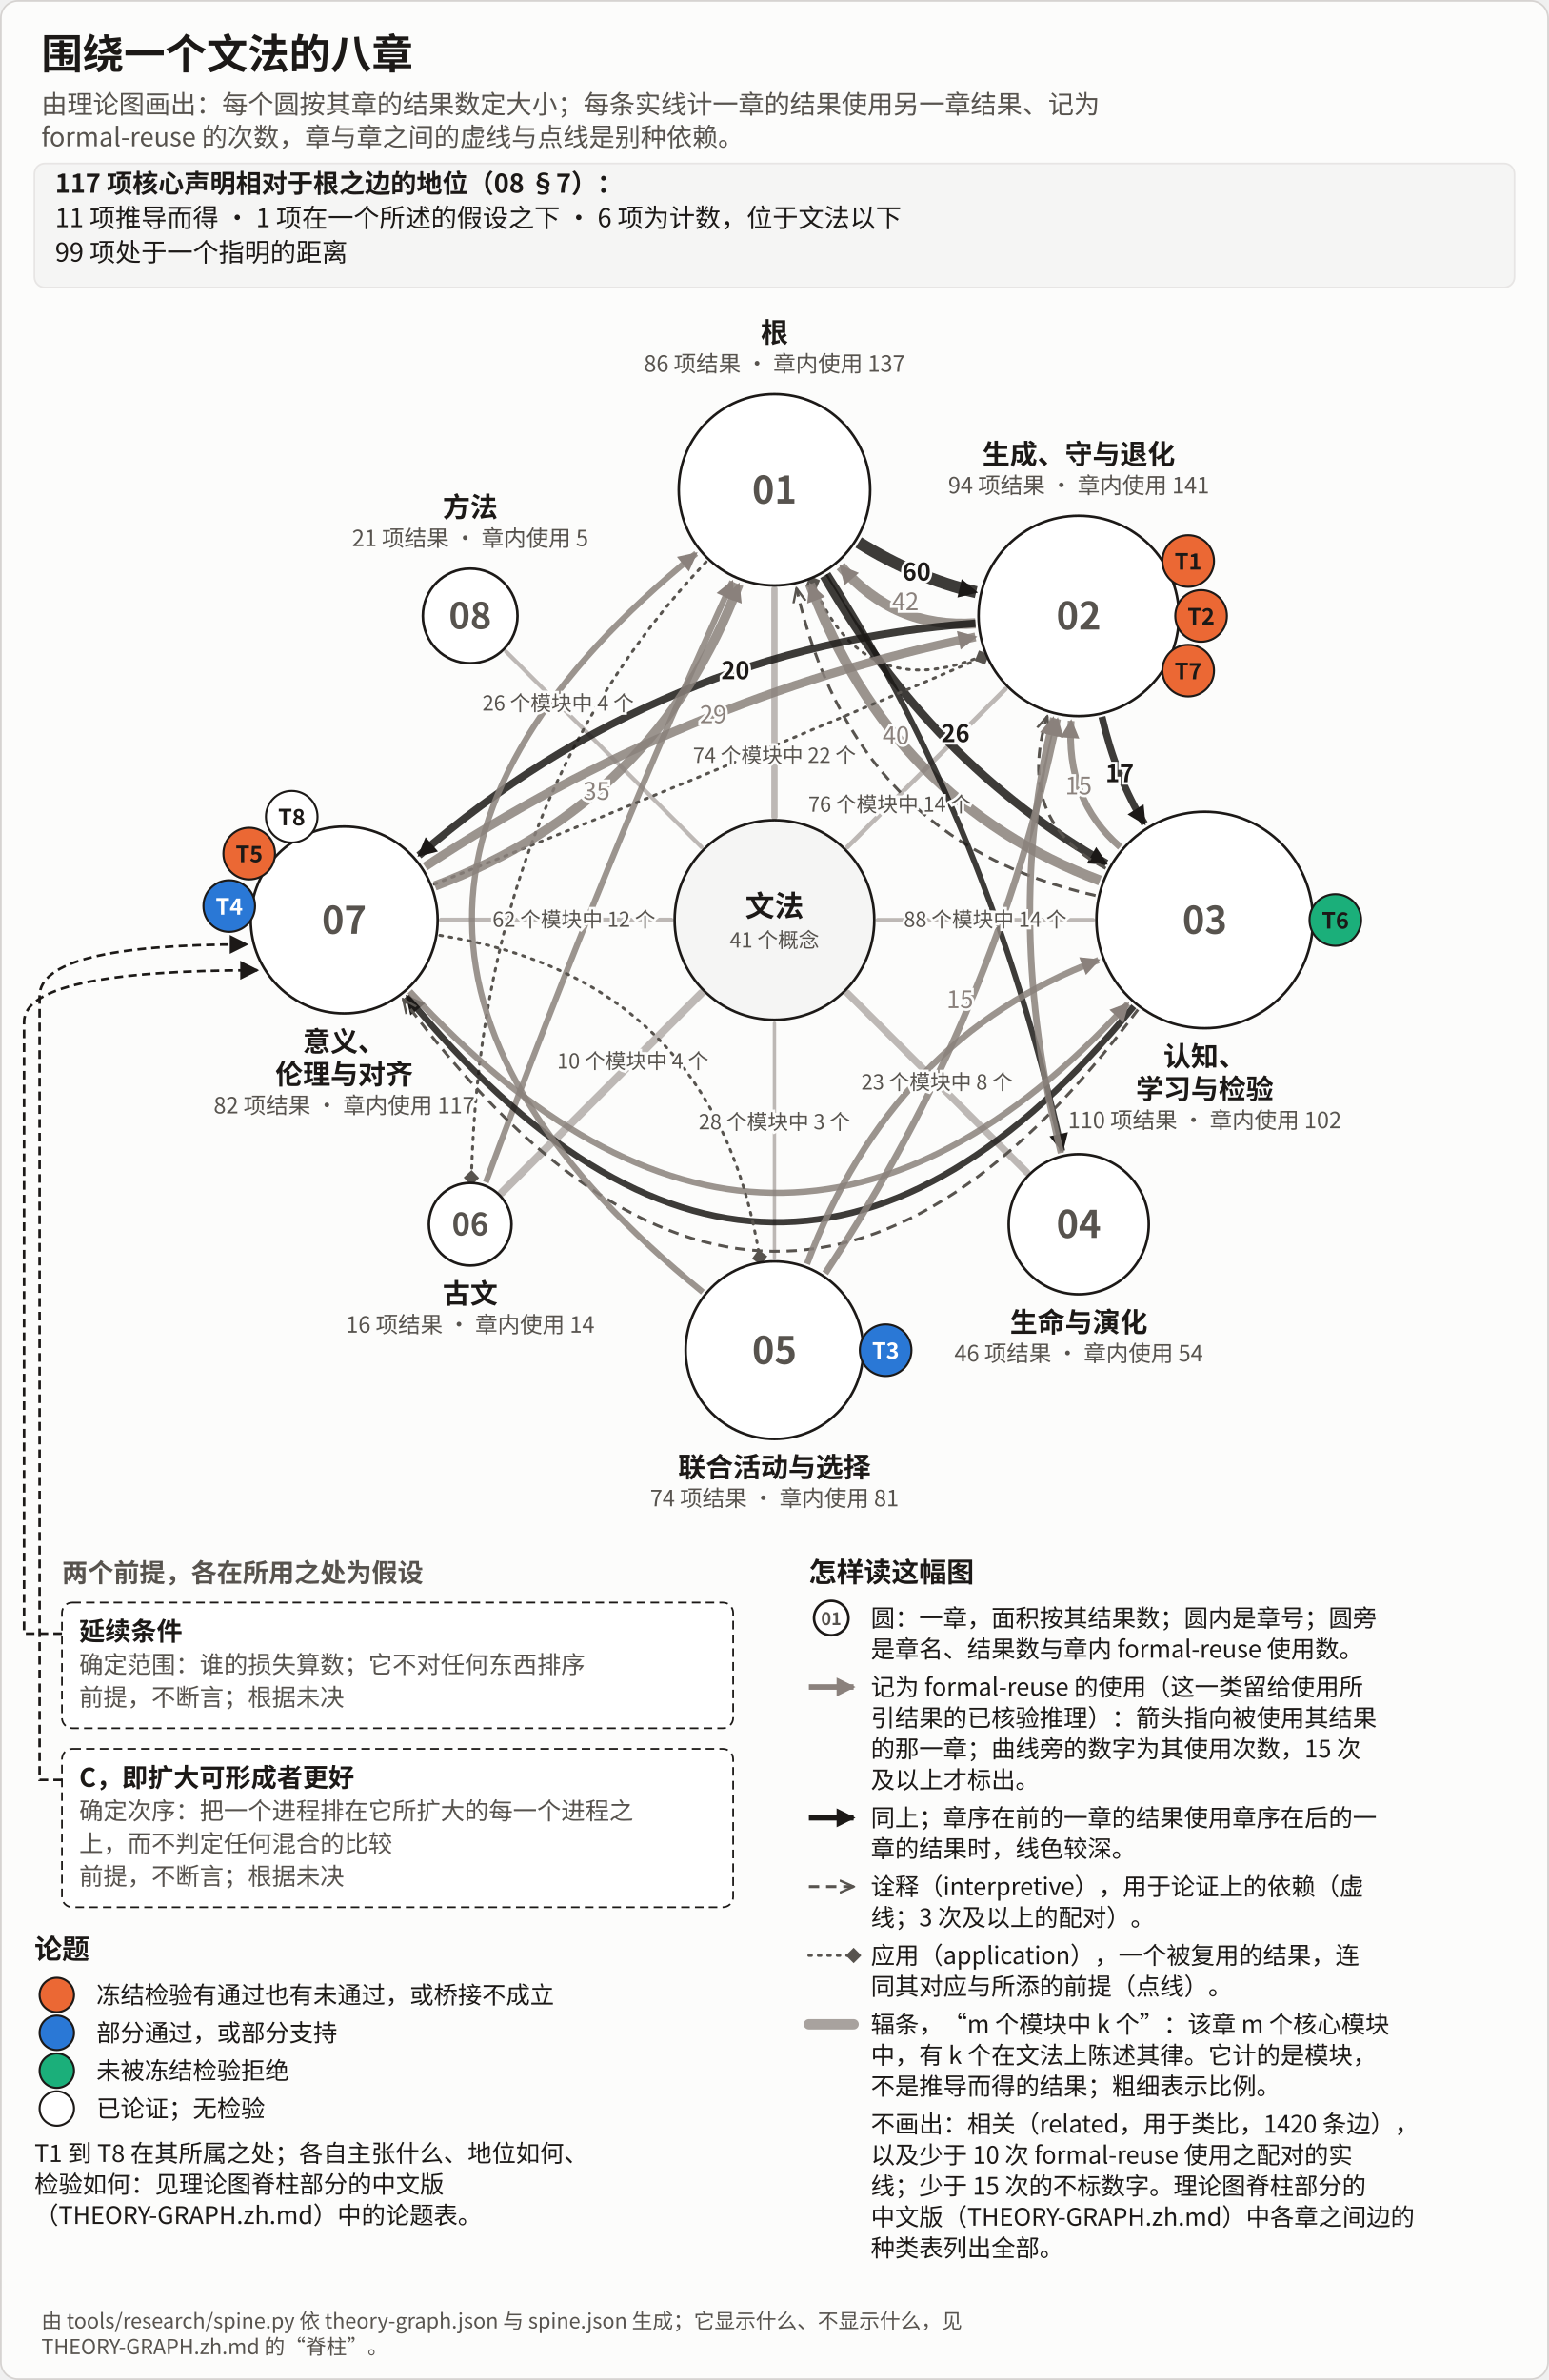
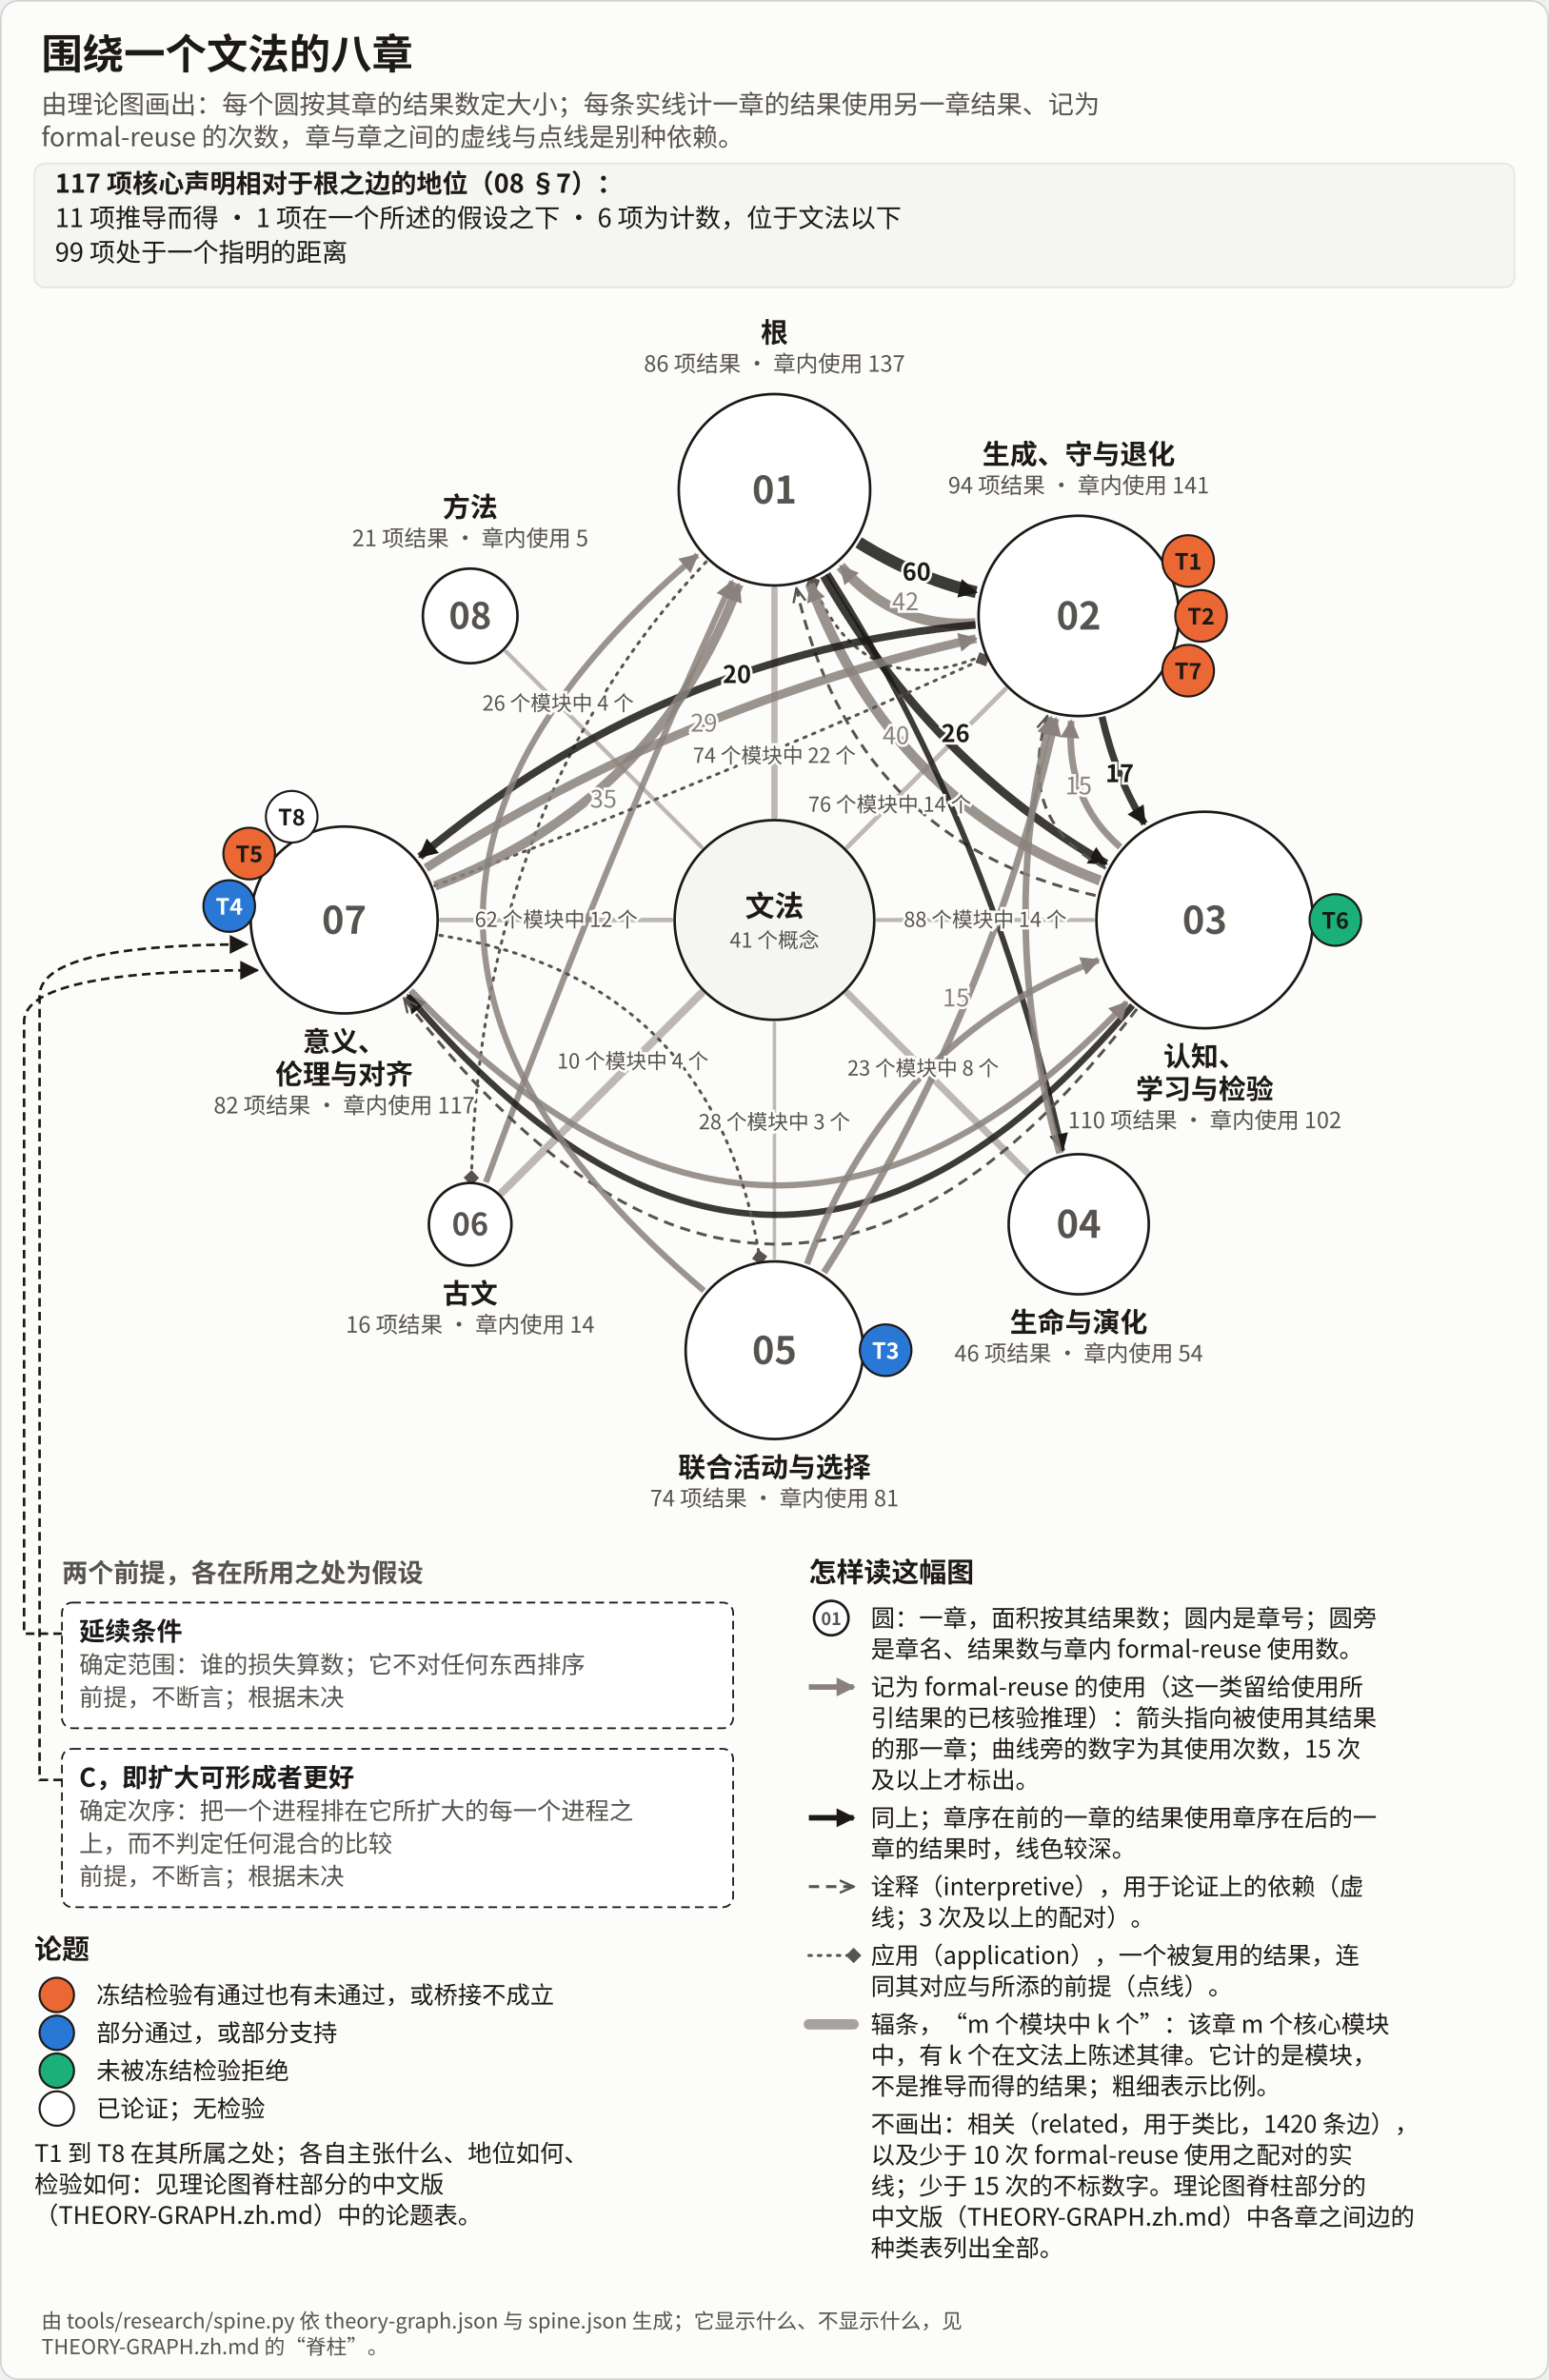
<svg xmlns="http://www.w3.org/2000/svg" viewBox="0 0 900 1383" width="900" height="1383" role="img" aria-labelledby="spine-title spine-desc" font-family="'PingFang SC', 'Hiragino Sans GB', 'Noto Sans CJK SC', 'Microsoft YaHei', sans-serif">
  <defs>
    <marker id="fwd" viewBox="0 0 10 10" refX="9" refY="5" markerWidth="11" markerHeight="11" markerUnits="userSpaceOnUse" orient="auto">
      <path d="M0,0 L10,5 L0,10 z" fill="#8a817c" />
    </marker>
    <marker id="back" viewBox="0 0 10 10" refX="9" refY="5" markerWidth="11" markerHeight="11" markerUnits="userSpaceOnUse" orient="auto">
      <path d="M0,0 L10,5 L0,10 z" fill="#1c1917" />
    </marker>
    <marker id="thin" viewBox="0 0 10 10" refX="9" refY="5" markerWidth="9" markerHeight="9" markerUnits="userSpaceOnUse" orient="auto">
      <path d="M0,1 L9,5 L0,9" fill="none" stroke="#57534e" stroke-width="1.5" />
    </marker>
    <marker id="diamond" viewBox="0 0 10 10" refX="5" refY="5" markerWidth="9" markerHeight="9" markerUnits="userSpaceOnUse" orient="auto">
      <path d="M5,0 L10,5 L5,10 L0,5 z" fill="#57534e" />
    </marker>
  </defs>
  <rect x="0.5" y="0.5" width="899" height="1382" rx="10" fill="#fcfcfb" stroke="#d6d3d1" />
  <text x="24" y="40" font-size="24" font-weight="bold" text-anchor="start" fill="#1c1917">围绕一个文法的八章</text>
  <text x="24" y="66" font-size="15" text-anchor="start" fill="#57534e">由理论图画出：每个圆按其章的结果数定大小；每条实线计一章的结果使用另一章结果、记为</text>
  <text x="24" y="85" font-size="15" text-anchor="start" fill="#57534e">formal-reuse 的次数，章与章之间的虚线与点线是别种依赖。</text>
  <rect x="20" y="95" width="860" height="72" rx="6" fill="#f5f5f4" stroke="#e7e5e4" />
  <text x="32" y="112" font-size="15" font-weight="bold" text-anchor="start" fill="#1c1917">117 项核心声明相对于根之边的地位（08 §7）：</text>
  <text x="32" y="132" font-size="15" text-anchor="start" fill="#1c1917">11 项推导而得 · 1 项在一个所述的假设之下 · 6 项为计数，位于文法以下</text>
  <text x="32" y="152" font-size="15" text-anchor="start" fill="#1c1917">99 项处于一个指明的距离</text>
  <line x1="450" y1="342.3" x2="450" y2="474.6" stroke="#a8a29e" stroke-opacity="0.75" stroke-width="3.7" stroke-linecap="round" />
  <line x1="584.2" y1="400.4" x2="492.4" y2="492.2" stroke="#a8a29e" stroke-opacity="0.75" stroke-width="2.7" stroke-linecap="round" />
  <line x1="635.1" y1="534.6" x2="510" y2="534.6" stroke="#a8a29e" stroke-opacity="0.75" stroke-width="2.4" stroke-linecap="round" />
  <line x1="596.6" y1="681.2" x2="492.4" y2="577.1" stroke="#a8a29e" stroke-opacity="0.75" stroke-width="4.1" stroke-linecap="round" />
  <line x1="450" y1="731" x2="450" y2="594.6" stroke="#a8a29e" stroke-opacity="0.75" stroke-width="2" stroke-linecap="round" />
  <line x1="291.6" y1="693" x2="407.6" y2="577.1" stroke="#a8a29e" stroke-opacity="0.75" stroke-width="4.6" stroke-linecap="round" />
  <line x1="256.3" y1="534.6" x2="390" y2="534.6" stroke="#a8a29e" stroke-opacity="0.75" stroke-width="2.7" stroke-linecap="round" />
  <line x1="294.1" y1="378.7" x2="407.6" y2="492.2" stroke="#a8a29e" stroke-opacity="0.75" stroke-width="2.4" stroke-linecap="round" />
  <circle cx="450" cy="534.6" r="58" fill="#f5f5f4" stroke="#1c1917" stroke-width="1.5" />
  <text x="450" y="532.6" font-size="17" font-weight="bold" text-anchor="middle" fill="#1c1917">文法</text>
  <text x="450" y="550.6" font-size="12" text-anchor="middle" fill="#57534e">41 个概念</text>
  <path d="M498.9,315.2 Q532.3,336 567.2,344.1" fill="none" stroke="#1c1917" stroke-opacity="0.85" stroke-width="7" marker-end="url(#back)" />
  <path d="M566.8,362.2 Q520,365.6 488.4,329" fill="none" stroke="#8a817c" stroke-opacity="0.85" stroke-width="6" marker-end="url(#fwd)" />
  <path d="M571.2,381 Q501.7,409.9 472.3,338.9" fill="none" stroke="#57534e" stroke-width="1.7" stroke-dasharray="1.5 4" stroke-linecap="round" marker-end="url(#diamond)" />
  <path d="M478.7,334.7 Q541.1,443.6 642.8,501.9" fill="none" stroke="#1c1917" stroke-opacity="0.85" stroke-width="4.9" marker-end="url(#back)" />
  <path d="M639.2,511.7 Q518.4,466.2 470.7,339.5" fill="none" stroke="#8a817c" stroke-opacity="0.85" stroke-width="5.9" marker-end="url(#fwd)" />
  <path d="M636.6,520.4 Q495.8,488.8 462.8,341.9" fill="none" stroke="#57534e" stroke-width="1.7" stroke-dasharray="6 4" marker-end="url(#thin)" />
  <path d="M481,333.3 Q576,482.5 617.3,668.8" fill="none" stroke="#1c1917" stroke-opacity="0.85" stroke-width="3.3" marker-end="url(#back)" />
  <path d="M410.3,326.5 Q279.7,464.1 273.9,684.4" fill="none" stroke="#57534e" stroke-width="1.7" stroke-dasharray="1.5 4" stroke-linecap="round" marker-end="url(#diamond)" />
  <path d="M282.3,687 Q353.6,494.7 425.5,337.9" fill="none" stroke="#8a817c" stroke-opacity="0.85" stroke-width="3.5" marker-end="url(#fwd)" />
  <path d="M640.3,416.5 Q648.6,452.4 665.1,478.7" fill="none" stroke="#1c1917" stroke-opacity="0.85" stroke-width="4.1" marker-end="url(#back)" />
  <path d="M650.9,492.2 Q619,464.6 622.4,418.9" fill="none" stroke="#8a817c" stroke-opacity="0.85" stroke-width="3.9" marker-end="url(#fwd)" />
  <path d="M642.5,504.6 Q589.5,476.9 608.5,416.2" fill="none" stroke="#57534e" stroke-width="1.7" stroke-dasharray="6 4" marker-end="url(#thin)" />
-   <path d="M566.8,362.2 Q384.1,375.4 243.4,497.1" fill="none" stroke="#1c1917" stroke-opacity="0.85" stroke-width="4.4" marker-end="url(#back)" />
-   <path d="M247,503.6 Q396.3,405 566.8,370.1" fill="none" stroke="#8a817c" stroke-opacity="0.85" stroke-width="5.1" marker-end="url(#fwd)" />
-   <path d="M252.4,513.8 Q414.7,449.3 570.6,382.1" fill="none" stroke="#57534e" stroke-width="1.7" stroke-dasharray="1.5 4" stroke-linecap="round" marker-end="url(#diamond)" />
-   <path d="M658.8,584.8 Q450,838.6 236.4,578.9" fill="none" stroke="#1c1917" stroke-opacity="0.85" stroke-width="3.7" marker-end="url(#back)" />
-   <path d="M661.2,586.7 Q450,870.6 234.2,580.6" fill="none" stroke="#57534e" stroke-width="1.7" stroke-dasharray="6 4" marker-end="url(#thin)" />
-   <path d="M238.1,576.1 Q450,806.6 655.4,583.2" fill="none" stroke="#8a817c" stroke-opacity="0.85" stroke-width="3.6" marker-end="url(#fwd)" />
-   <path d="M616.5,670 Q582.8,534.6 612,417.2" fill="none" stroke="#8a817c" stroke-opacity="0.85" stroke-width="3.8" marker-end="url(#fwd)" />
-   <path d="M408.4,750.9 Q142,534.6 404.5,321.6" fill="none" stroke="#8a817c" stroke-opacity="0.85" stroke-width="3.5" marker-end="url(#fwd)" />
-   <path d="M479.5,739.9 Q579.6,588.3 614.5,417.8" fill="none" stroke="#8a817c" stroke-opacity="0.85" stroke-width="3.9" marker-end="url(#fwd)" />
+   <path d="M566.8,363.1 Q385.6,379.1 243.9,497.8" fill="none" stroke="#1c1917" stroke-opacity="0.85" stroke-width="4.4" marker-end="url(#back)" />
+   <path d="M247.5,504.4 Q397.8,408.7 567.1,371.1" fill="none" stroke="#8a817c" stroke-opacity="0.85" stroke-width="5.1" marker-end="url(#fwd)" />
+   <path d="M252.7,514.7 Q416.2,453 571,383.1" fill="none" stroke="#57534e" stroke-width="1.7" stroke-dasharray="1.5 4" stroke-linecap="round" marker-end="url(#diamond)" />
+   <path d="M658.1,584.2 Q450,830.6 237,578.4" fill="none" stroke="#1c1917" stroke-opacity="0.85" stroke-width="3.7" marker-end="url(#back)" />
+   <path d="M660.6,586.3 Q450,862.6 234.8,580.2" fill="none" stroke="#57534e" stroke-width="1.7" stroke-dasharray="6 4" marker-end="url(#thin)" />
+   <path d="M238.7,575.5 Q450,798.6 654.7,582.5" fill="none" stroke="#8a817c" stroke-opacity="0.85" stroke-width="3.6" marker-end="url(#fwd)" />
+   <path d="M615.6,670.2 Q578.8,534.6 610.7,416.9" fill="none" stroke="#8a817c" stroke-opacity="0.85" stroke-width="3.8" marker-end="url(#fwd)" />
+   <path d="M409,750 Q154,534.6 405.2,322.5" fill="none" stroke="#8a817c" stroke-opacity="0.85" stroke-width="3.5" marker-end="url(#fwd)" />
+   <path d="M478.8,739.4 Q576,586.8 613.5,417.6" fill="none" stroke="#8a817c" stroke-opacity="0.85" stroke-width="3.9" marker-end="url(#fwd)" />
  <path d="M468.9,734.5 Q518.4,603.1 638.3,557.9" fill="none" stroke="#8a817c" stroke-opacity="0.85" stroke-width="3.7" marker-end="url(#fwd)" />
  <path d="M252.7,514.8 Q381.6,466.2 429.3,339.5" fill="none" stroke="#8a817c" stroke-opacity="0.85" stroke-width="5.5" marker-end="url(#fwd)" />
  <path d="M255.6,543.5 Q415.5,569.1 441.4,730.7" fill="none" stroke="#57534e" stroke-width="1.7" stroke-dasharray="1.5 4" stroke-linecap="round" marker-end="url(#diamond)" />
  <circle cx="450" cy="284.6" r="55.6" fill="#ffffff" stroke="#1c1917" stroke-width="1.5" />
  <text x="450" y="292.6" font-size="22" font-weight="bold" text-anchor="middle" fill="#57534e">01</text>
  <text x="450" y="199" font-size="16" font-weight="bold" text-anchor="middle" fill="#1c1917" stroke="#fcfcfb" stroke-width="3" paint-order="stroke">根</text>
  <text x="450" y="216" font-size="13" text-anchor="middle" fill="#57534e" stroke="#fcfcfb" stroke-width="3" paint-order="stroke">86 项结果 · 章内使用 137</text>
  <circle cx="626.8" cy="357.9" r="58.2" fill="#ffffff" stroke="#1c1917" stroke-width="1.5" />
  <text x="626.8" y="365.8" font-size="22" font-weight="bold" text-anchor="middle" fill="#57534e">02</text>
  <text x="626.8" y="269.7" font-size="16" font-weight="bold" text-anchor="middle" fill="#1c1917" stroke="#fcfcfb" stroke-width="3" paint-order="stroke">生成、守与退化</text>
  <text x="626.8" y="286.7" font-size="13" text-anchor="middle" fill="#57534e" stroke="#fcfcfb" stroke-width="3" paint-order="stroke">94 项结果 · 章内使用 141</text>
  <circle cx="700" cy="534.6" r="62.9" fill="#ffffff" stroke="#1c1917" stroke-width="1.5" />
  <text x="700" y="542.6" font-size="22" font-weight="bold" text-anchor="middle" fill="#57534e">03</text>
  <text x="700" y="619.6" font-size="16" font-weight="bold" text-anchor="middle" fill="#1c1917" stroke="#fcfcfb" stroke-width="3" paint-order="stroke">认知、</text>
  <text x="700" y="638.6" font-size="16" font-weight="bold" text-anchor="middle" fill="#1c1917" stroke="#fcfcfb" stroke-width="3" paint-order="stroke">学习与检验</text>
  <text x="700" y="655.6" font-size="13" text-anchor="middle" fill="#57534e" stroke="#fcfcfb" stroke-width="3" paint-order="stroke">110 项结果 · 章内使用 102</text>
  <circle cx="626.8" cy="711.4" r="40.7" fill="#ffffff" stroke="#1c1917" stroke-width="1.5" />
  <text x="626.8" y="719.3" font-size="22" font-weight="bold" text-anchor="middle" fill="#57534e">04</text>
  <text x="626.8" y="774.1" font-size="16" font-weight="bold" text-anchor="middle" fill="#1c1917" stroke="#fcfcfb" stroke-width="3" paint-order="stroke">生命与演化</text>
  <text x="626.8" y="791.1" font-size="13" text-anchor="middle" fill="#57534e" stroke="#fcfcfb" stroke-width="3" paint-order="stroke">46 项结果 · 章内使用 54</text>
  <circle cx="450" cy="784.6" r="51.6" fill="#ffffff" stroke="#1c1917" stroke-width="1.5" />
  <text x="450" y="792.6" font-size="22" font-weight="bold" text-anchor="middle" fill="#57534e">05</text>
  <text x="450" y="858.3" font-size="16" font-weight="bold" text-anchor="middle" fill="#1c1917" stroke="#fcfcfb" stroke-width="3" paint-order="stroke">联合活动与选择</text>
  <text x="450" y="875.3" font-size="13" text-anchor="middle" fill="#57534e" stroke="#fcfcfb" stroke-width="3" paint-order="stroke">74 项结果 · 章内使用 81</text>
  <circle cx="273.2" cy="711.4" r="24" fill="#ffffff" stroke="#1c1917" stroke-width="1.5" />
  <text x="273.2" y="717.9" font-size="18" font-weight="bold" text-anchor="middle" fill="#57534e">06</text>
  <text x="273.2" y="757.4" font-size="16" font-weight="bold" text-anchor="middle" fill="#1c1917" stroke="#fcfcfb" stroke-width="3" paint-order="stroke">古文</text>
  <text x="273.2" y="774.4" font-size="13" text-anchor="middle" fill="#57534e" stroke="#fcfcfb" stroke-width="3" paint-order="stroke">16 项结果 · 章内使用 14</text>
  <circle cx="200" cy="534.6" r="54.3" fill="#ffffff" stroke="#1c1917" stroke-width="1.5" />
  <text x="200" y="542.6" font-size="22" font-weight="bold" text-anchor="middle" fill="#57534e">07</text>
  <text x="200" y="611" font-size="16" font-weight="bold" text-anchor="middle" fill="#1c1917" stroke="#fcfcfb" stroke-width="3" paint-order="stroke">意义、</text>
  <text x="200" y="630" font-size="16" font-weight="bold" text-anchor="middle" fill="#1c1917" stroke="#fcfcfb" stroke-width="3" paint-order="stroke">伦理与对齐</text>
  <text x="200" y="647" font-size="13" text-anchor="middle" fill="#57534e" stroke="#fcfcfb" stroke-width="3" paint-order="stroke">82 项结果 · 章内使用 117</text>
  <circle cx="273.2" cy="357.9" r="27.5" fill="#ffffff" stroke="#1c1917" stroke-width="1.5" />
  <text x="273.2" y="365.4" font-size="21" font-weight="bold" text-anchor="middle" fill="#57534e">08</text>
  <text x="273.2" y="300.4" font-size="16" font-weight="bold" text-anchor="middle" fill="#1c1917" stroke="#fcfcfb" stroke-width="3" paint-order="stroke">方法</text>
  <text x="273.2" y="317.4" font-size="13" text-anchor="middle" fill="#57534e" stroke="#fcfcfb" stroke-width="3" paint-order="stroke">21 项结果 · 章内使用 5</text>
  <circle cx="690.4" cy="326" r="15" fill="#eb6834" stroke="#1c1917" stroke-width="1.2" />
  <text x="690.4" y="331" font-size="13" font-weight="bold" text-anchor="middle" fill="#1c1917">T1</text>
  <circle cx="697.9" cy="357.9" r="15" fill="#eb6834" stroke="#1c1917" stroke-width="1.2" />
  <text x="697.9" y="362.9" font-size="13" font-weight="bold" text-anchor="middle" fill="#1c1917">T2</text>
  <circle cx="690.4" cy="389.7" r="15" fill="#eb6834" stroke="#1c1917" stroke-width="1.2" />
  <text x="690.4" y="394.7" font-size="13" font-weight="bold" text-anchor="middle" fill="#1c1917">T7</text>
  <circle cx="514.6" cy="784.6" r="15" fill="#2a78d6" stroke="#1c1917" stroke-width="1.2" />
  <text x="514.6" y="789.6" font-size="13" font-weight="bold" text-anchor="middle" fill="#ffffff">T3</text>
  <circle cx="133.2" cy="526.5" r="15" fill="#2a78d6" stroke="#1c1917" stroke-width="1.2" />
  <text x="133.2" y="531.5" font-size="13" font-weight="bold" text-anchor="middle" fill="#ffffff">T4</text>
  <circle cx="144.8" cy="496" r="15" fill="#eb6834" stroke="#1c1917" stroke-width="1.2" />
  <text x="144.8" y="501" font-size="13" font-weight="bold" text-anchor="middle" fill="#1c1917">T5</text>
  <circle cx="169.5" cy="474.6" r="15" fill="#ffffff" stroke="#1c1917" stroke-width="1.2" />
  <text x="169.5" y="479.6" font-size="13" font-weight="bold" text-anchor="middle" fill="#1c1917">T8</text>
  <circle cx="775.9" cy="534.6" r="15" fill="#1baf7a" stroke="#1c1917" stroke-width="1.2" />
  <text x="775.9" y="539.6" font-size="13" font-weight="bold" text-anchor="middle" fill="#1c1917">T6</text>
  <text x="450" y="443.3" font-size="12" text-anchor="middle" fill="#57534e" stroke="#fcfcfb" stroke-width="3" paint-order="stroke">74 个模块中 22 个</text>
  <text x="517" y="471.7" font-size="12" text-anchor="middle" fill="#57534e" stroke="#fcfcfb" stroke-width="3" paint-order="stroke">76 个模块中 14 个</text>
  <text x="572.5" y="538.6" font-size="12" text-anchor="middle" fill="#57534e" stroke="#fcfcfb" stroke-width="3" paint-order="stroke">88 个模块中 14 个</text>
-   <text x="544.5" y="633.1" font-size="12" text-anchor="middle" fill="#57534e" stroke="#fcfcfb" stroke-width="3" paint-order="stroke">23 个模块中 8 个</text>
+   <text x="536.4" y="625" font-size="12" text-anchor="middle" fill="#57534e" stroke="#fcfcfb" stroke-width="3" paint-order="stroke">23 个模块中 8 个</text>
  <text x="450" y="656.2" font-size="12" text-anchor="middle" fill="#57534e" stroke="#fcfcfb" stroke-width="3" paint-order="stroke">28 个模块中 3 个</text>
  <text x="367.7" y="620.9" font-size="12" text-anchor="middle" fill="#57534e" stroke="#fcfcfb" stroke-width="3" paint-order="stroke">10 个模块中 4 个</text>
-   <text x="333.5" y="538.6" font-size="12" text-anchor="middle" fill="#57534e" stroke="#fcfcfb" stroke-width="3" paint-order="stroke">62 个模块中 12 个</text>
+   <text x="323.2" y="538.6" font-size="12" text-anchor="middle" fill="#57534e" stroke="#fcfcfb" stroke-width="3" paint-order="stroke">62 个模块中 12 个</text>
  <text x="324.3" y="412.9" font-size="12" text-anchor="middle" fill="#57534e" stroke="#fcfcfb" stroke-width="3" paint-order="stroke">26 个模块中 4 个</text>
  <text x="532.6" y="337.3" font-size="14" font-weight="bold" text-anchor="middle" fill="#1c1917" stroke="#fcfcfb" stroke-width="3" paint-order="stroke">60</text>
  <text x="526.1" y="354.6" font-size="14" text-anchor="middle" fill="#8a817c" stroke="#fcfcfb" stroke-width="3" paint-order="stroke">42</text>
  <text x="520.6" y="432.4" font-size="14" text-anchor="middle" fill="#8a817c" stroke="#fcfcfb" stroke-width="3" paint-order="stroke">40</text>
-   <text x="346.6" y="464.7" font-size="14" text-anchor="middle" fill="#8a817c" stroke="#fcfcfb" stroke-width="3" paint-order="stroke">35</text>
-   <text x="414.4" y="420.2" font-size="14" text-anchor="middle" fill="#8a817c" stroke="#fcfcfb" stroke-width="3" paint-order="stroke">29</text>
+   <text x="350.6" y="469.3" font-size="14" text-anchor="middle" fill="#8a817c" stroke="#fcfcfb" stroke-width="3" paint-order="stroke">35</text>
+   <text x="409" y="425.1" font-size="14" text-anchor="middle" fill="#8a817c" stroke="#fcfcfb" stroke-width="3" paint-order="stroke">29</text>
  <text x="555.2" y="431.2" font-size="14" font-weight="bold" text-anchor="middle" fill="#1c1917" stroke="#fcfcfb" stroke-width="3" paint-order="stroke">26</text>
-   <text x="427.3" y="394.6" font-size="14" font-weight="bold" text-anchor="middle" fill="#1c1917" stroke="#fcfcfb" stroke-width="3" paint-order="stroke">20</text>
+   <text x="428.2" y="396.9" font-size="14" font-weight="bold" text-anchor="middle" fill="#1c1917" stroke="#fcfcfb" stroke-width="3" paint-order="stroke">20</text>
  <text x="650.6" y="454.5" font-size="14" font-weight="bold" text-anchor="middle" fill="#1c1917" stroke="#fcfcfb" stroke-width="3" paint-order="stroke">17</text>
  <text x="626.7" y="461.6" font-size="14" text-anchor="middle" fill="#8a817c" stroke="#fcfcfb" stroke-width="3" paint-order="stroke">15</text>
-   <text x="557.8" y="585.8" font-size="14" text-anchor="middle" fill="#8a817c" stroke="#fcfcfb" stroke-width="3" paint-order="stroke">15</text>
+   <text x="555.5" y="584.8" font-size="14" text-anchor="middle" fill="#8a817c" stroke="#fcfcfb" stroke-width="3" paint-order="stroke">15</text>
  <text x="36" y="919.3" font-size="15" font-weight="bold" text-anchor="start" fill="#57534e">两个前提，各在所用之处为假设</text>
  <rect x="36" y="931.256" width="390" height="73" rx="6" fill="#ffffff" stroke="#1c1917" stroke-dasharray="5 3" />
  <text x="46" y="953.3" font-size="15" font-weight="bold" text-anchor="start" fill="#1c1917">延续条件</text>
  <text x="46" y="972.3" font-size="14" text-anchor="start" fill="#57534e">确定范围：谁的损失算数；它不对任何东西排序</text>
  <text x="46" y="991.3" font-size="14" text-anchor="start" fill="#57534e">前提，不断言；根据未决</text>
  <path d="M36,949.3 L14,949.3 L14,593.8 Q14,563.8 149.5,563.8" fill="none" stroke="#1c1917" stroke-width="1.5" stroke-dasharray="5 3" marker-end="url(#back)" />
  <rect x="36" y="1016.256" width="390" height="92" rx="6" fill="#ffffff" stroke="#1c1917" stroke-dasharray="5 3" />
  <text x="46" y="1038.3" font-size="15" font-weight="bold" text-anchor="start" fill="#1c1917">C，即扩大可形成者更好</text>
  <text x="46" y="1057.3" font-size="14" text-anchor="start" fill="#57534e">确定次序：把一个进程排在它所扩大的每一个进程之</text>
  <text x="46" y="1076.3" font-size="14" text-anchor="start" fill="#57534e">上，而不判定任何混合的比较</text>
  <text x="46" y="1095.3" font-size="14" text-anchor="start" fill="#57534e">前提，不断言；根据未决</text>
  <path d="M36,1034.3 L23,1034.3 L23,578.8 Q23,548.8 143.4,548.8" fill="none" stroke="#1c1917" stroke-width="1.5" stroke-dasharray="5 3" marker-end="url(#back)" />
  <text x="20" y="1138.3" font-size="16" font-weight="bold" text-anchor="start" fill="#1c1917">论题</text>
  <circle cx="33" cy="1159.256" r="10" fill="#eb6834" stroke="#1c1917" stroke-width="1.2" />
  <text x="56" y="1164.3" font-size="14" text-anchor="start" fill="#1c1917">冻结检验有通过也有未通过，或桥接不成立</text>
  <circle cx="33" cy="1181.256" r="10" fill="#2a78d6" stroke="#1c1917" stroke-width="1.2" />
  <text x="56" y="1186.3" font-size="14" text-anchor="start" fill="#1c1917">部分通过，或部分支持</text>
  <circle cx="33" cy="1203.256" r="10" fill="#1baf7a" stroke="#1c1917" stroke-width="1.2" />
  <text x="56" y="1208.3" font-size="14" text-anchor="start" fill="#1c1917">未被冻结检验拒绝</text>
  <circle cx="33" cy="1225.256" r="10" fill="#ffffff" stroke="#1c1917" stroke-width="1.2" />
  <text x="56" y="1230.3" font-size="14" text-anchor="start" fill="#1c1917">已论证；无检验</text>
  <text x="20" y="1256.3" font-size="14" text-anchor="start" fill="#1c1917">T1 到 T8 在其所属之处；各自主张什么、地位如何、</text>
  <text x="20" y="1274.3" font-size="14" text-anchor="start" fill="#1c1917">检验如何：见理论图脊柱部分的中文版</text>
  <text x="20" y="1292.3" font-size="14" text-anchor="start" fill="#1c1917">（THEORY-GRAPH.zh.md）中的论题表。</text>
  <text x="470" y="919.3" font-size="16" font-weight="bold" text-anchor="start" fill="#1c1917">怎样读这幅图</text>
  <circle cx="483" cy="940.256" r="10" fill="#ffffff" stroke="#1c1917" stroke-width="1.5" />
  <text x="483" y="944.3" font-size="10" font-weight="bold" text-anchor="middle" fill="#57534e">01</text>
  <text x="506" y="945.3" font-size="14" text-anchor="start" fill="#1c1917">圆：一章，面积按其结果数；圆内是章号；圆旁</text>
  <text x="506" y="963.3" font-size="14" text-anchor="start" fill="#1c1917">是章名、结果数与章内 formal-reuse 使用数。</text>
  <line x1="470" y1="980.3" x2="496" y2="980.3" stroke="#8a817c" stroke-width="3.2" marker-end="url(#fwd)" />
  <text x="506" y="985.3" font-size="14" text-anchor="start" fill="#1c1917">记为 formal-reuse 的使用（这一类留给使用所</text>
  <text x="506" y="1003.3" font-size="14" text-anchor="start" fill="#1c1917">引结果的已核验推理）：箭头指向被使用其结果</text>
  <text x="506" y="1021.3" font-size="14" text-anchor="start" fill="#1c1917">的那一章；曲线旁的数字为其使用次数，15 次</text>
  <text x="506" y="1039.3" font-size="14" text-anchor="start" fill="#1c1917">及以上才标出。</text>
  <line x1="470" y1="1056.3" x2="496" y2="1056.3" stroke="#1c1917" stroke-width="3.2" marker-end="url(#back)" />
  <text x="506" y="1061.3" font-size="14" text-anchor="start" fill="#1c1917">同上；章序在前的一章的结果使用章序在后的一</text>
  <text x="506" y="1079.3" font-size="14" text-anchor="start" fill="#1c1917">章的结果时，线色较深。</text>
  <line x1="470" y1="1096.3" x2="496" y2="1096.3" stroke="#57534e" stroke-width="1.7" stroke-dasharray="6 4" marker-end="url(#thin)" />
  <text x="506" y="1101.3" font-size="14" text-anchor="start" fill="#1c1917">诠释（interpretive），用于论证上的依赖（虚</text>
  <text x="506" y="1119.3" font-size="14" text-anchor="start" fill="#1c1917">线；3 次及以上的配对）。</text>
  <line x1="470" y1="1136.3" x2="496" y2="1136.3" stroke="#57534e" stroke-width="1.7" stroke-dasharray="1.5 4" stroke-linecap="round" marker-end="url(#diamond)" />
  <text x="506" y="1141.3" font-size="14" text-anchor="start" fill="#1c1917">应用（application），一个被复用的结果，连</text>
  <text x="506" y="1159.3" font-size="14" text-anchor="start" fill="#1c1917">同其对应与所添的前提（点线）。</text>
  <line x1="470" y1="1176.3" x2="496" y2="1176.3" stroke="#a8a29e" stroke-width="6" stroke-linecap="round" />
  <text x="506" y="1181.3" font-size="14" text-anchor="start" fill="#1c1917">辐条，“m 个模块中 k 个”：该章 m 个核心模块</text>
  <text x="506" y="1199.3" font-size="14" text-anchor="start" fill="#1c1917">中，有 k 个在文法上陈述其律。它计的是模块，</text>
  <text x="506" y="1217.3" font-size="14" text-anchor="start" fill="#1c1917">不是推导而得的结果；粗细表示比例。</text>
  <text x="506" y="1239.3" font-size="14" text-anchor="start" fill="#1c1917">不画出：相关（related，用于类比，1420 条边），</text>
  <text x="506" y="1257.3" font-size="14" text-anchor="start" fill="#1c1917">以及少于 10 次 formal-reuse 使用之配对的实</text>
  <text x="506" y="1275.3" font-size="14" text-anchor="start" fill="#1c1917">线；少于 15 次的不标数字。理论图脊柱部分的</text>
  <text x="506" y="1293.3" font-size="14" text-anchor="start" fill="#1c1917">中文版（THEORY-GRAPH.zh.md）中各章之间边的</text>
  <text x="506" y="1311.3" font-size="14" text-anchor="start" fill="#1c1917">种类表列出全部。</text>
  <text x="24" y="1353" font-size="12" text-anchor="start" fill="#57534e">由 tools/research/spine.py 依 theory-graph.json 与 spine.json 生成；它显示什么、不显示什么，见</text>
  <text x="24" y="1368" font-size="12" text-anchor="start" fill="#57534e">THEORY-GRAPH.zh.md 的“脊柱”。</text>
</svg>
